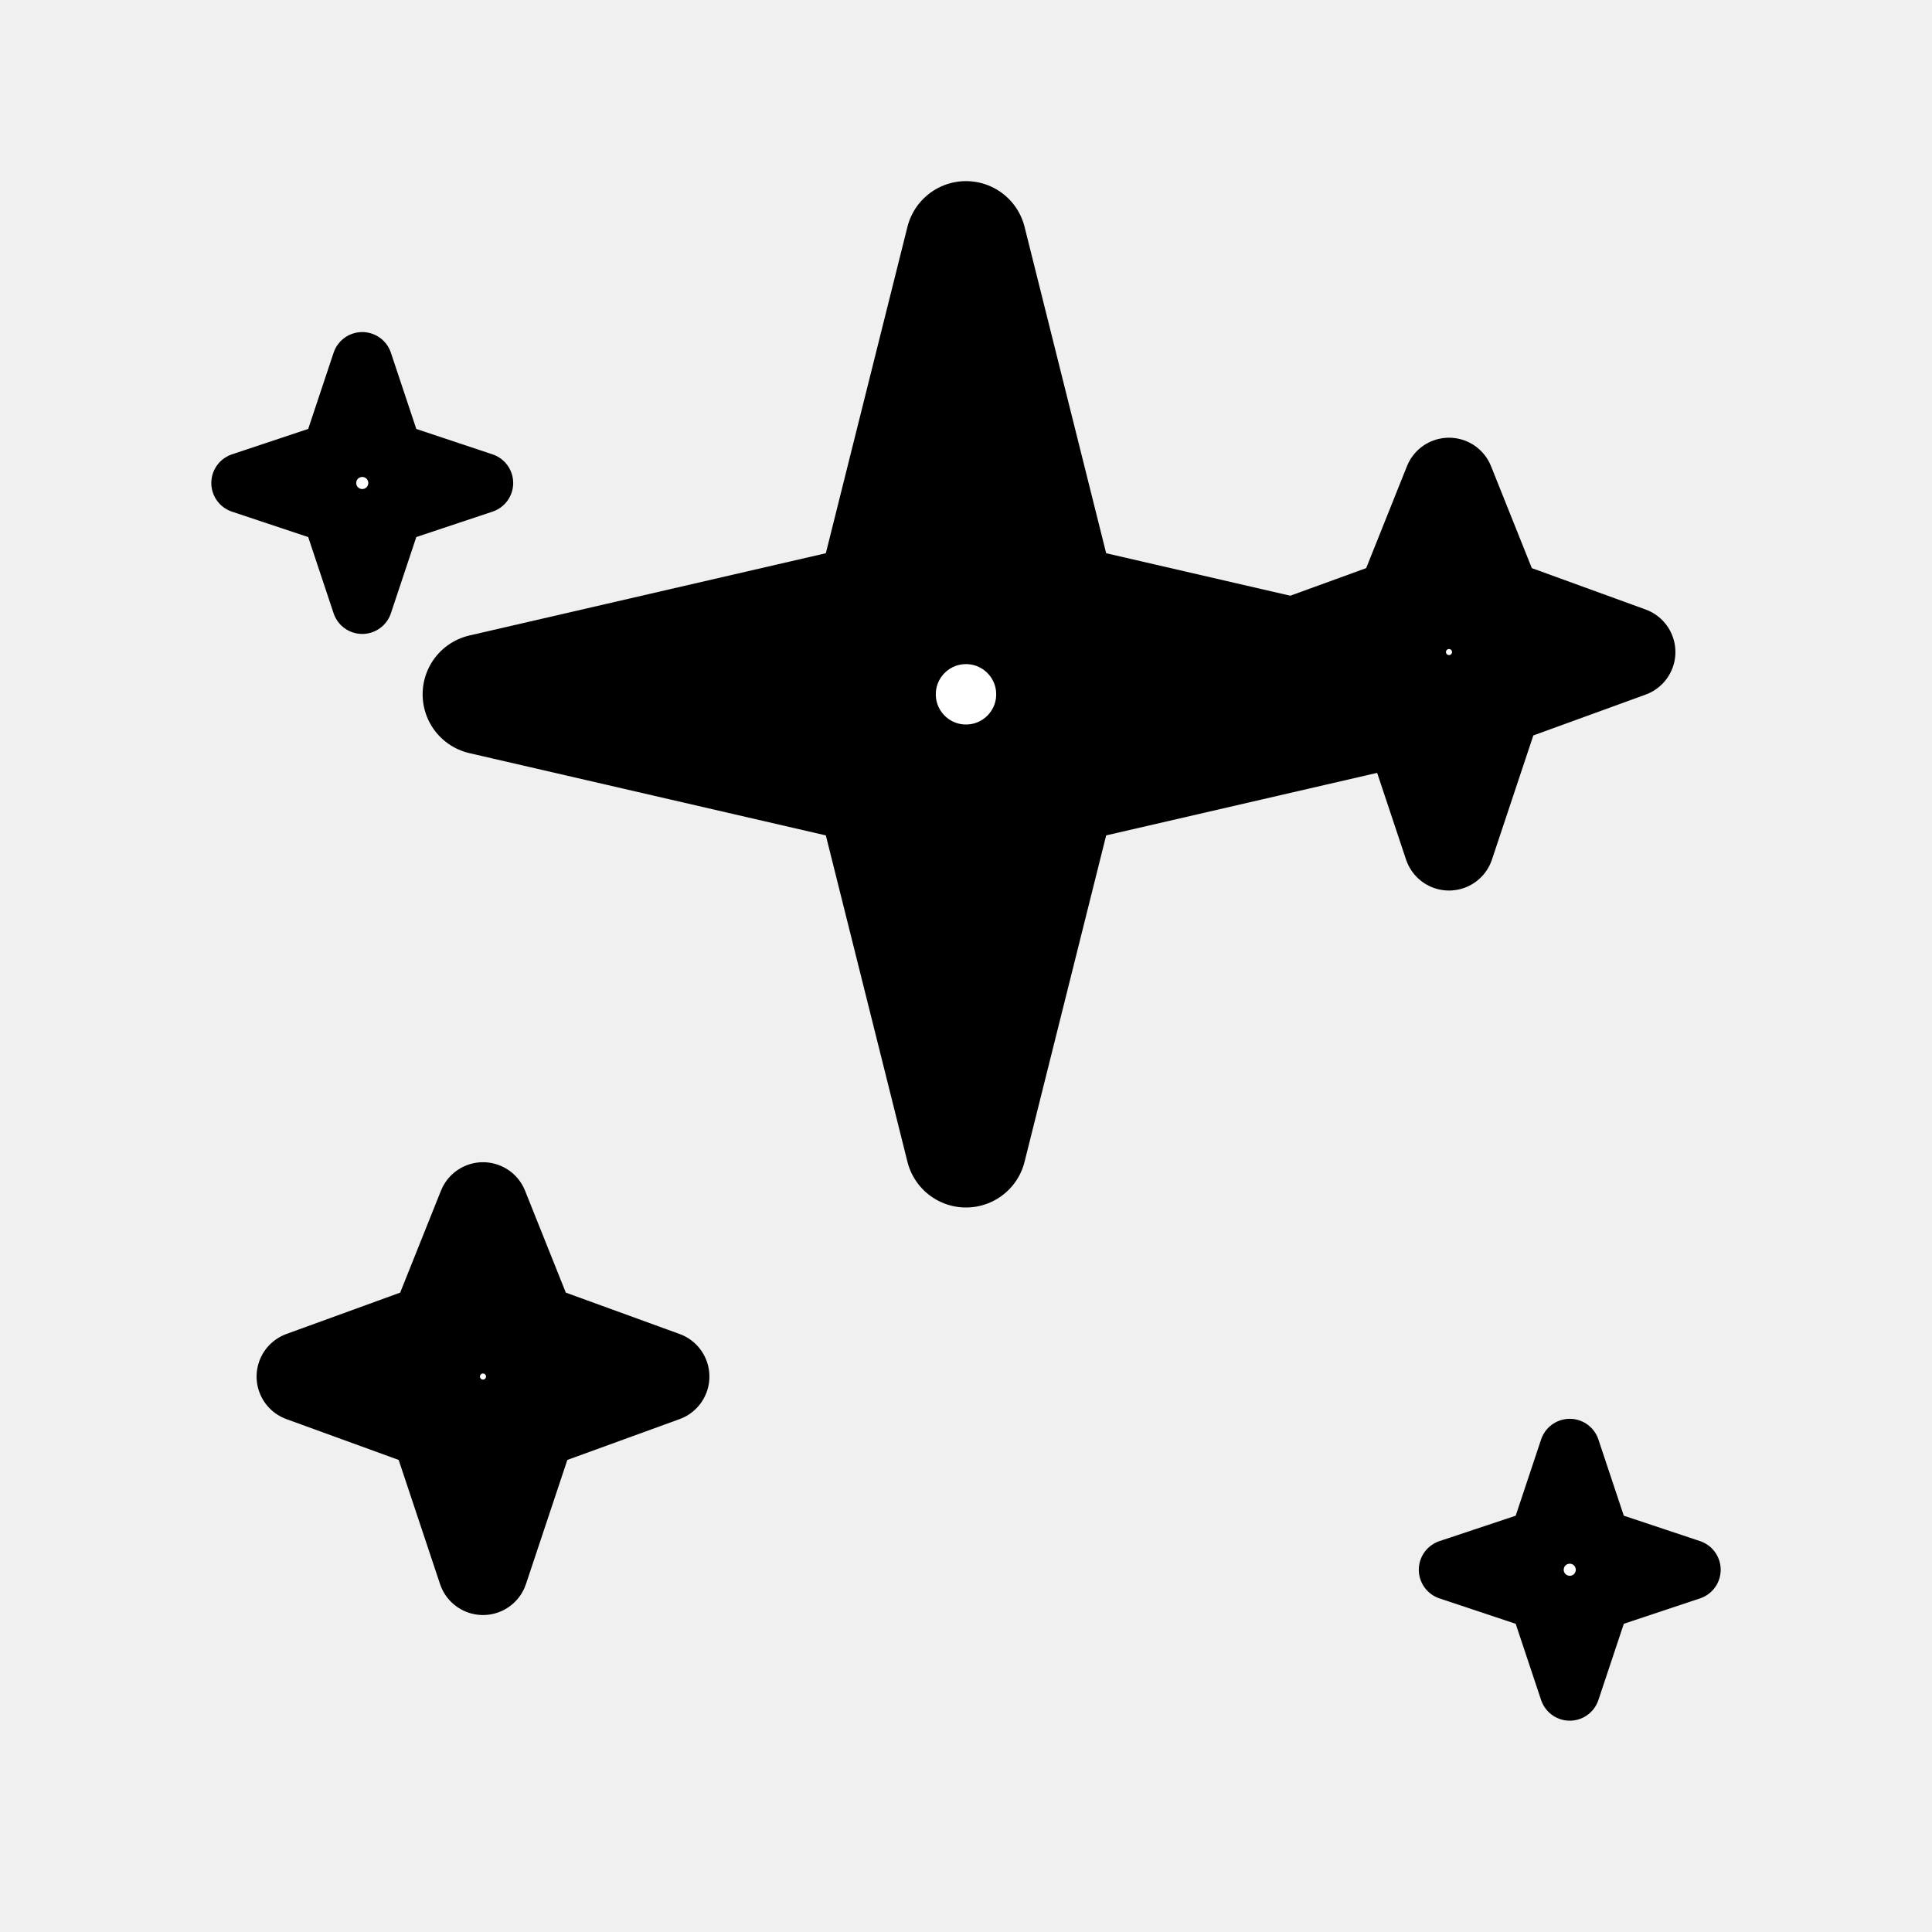
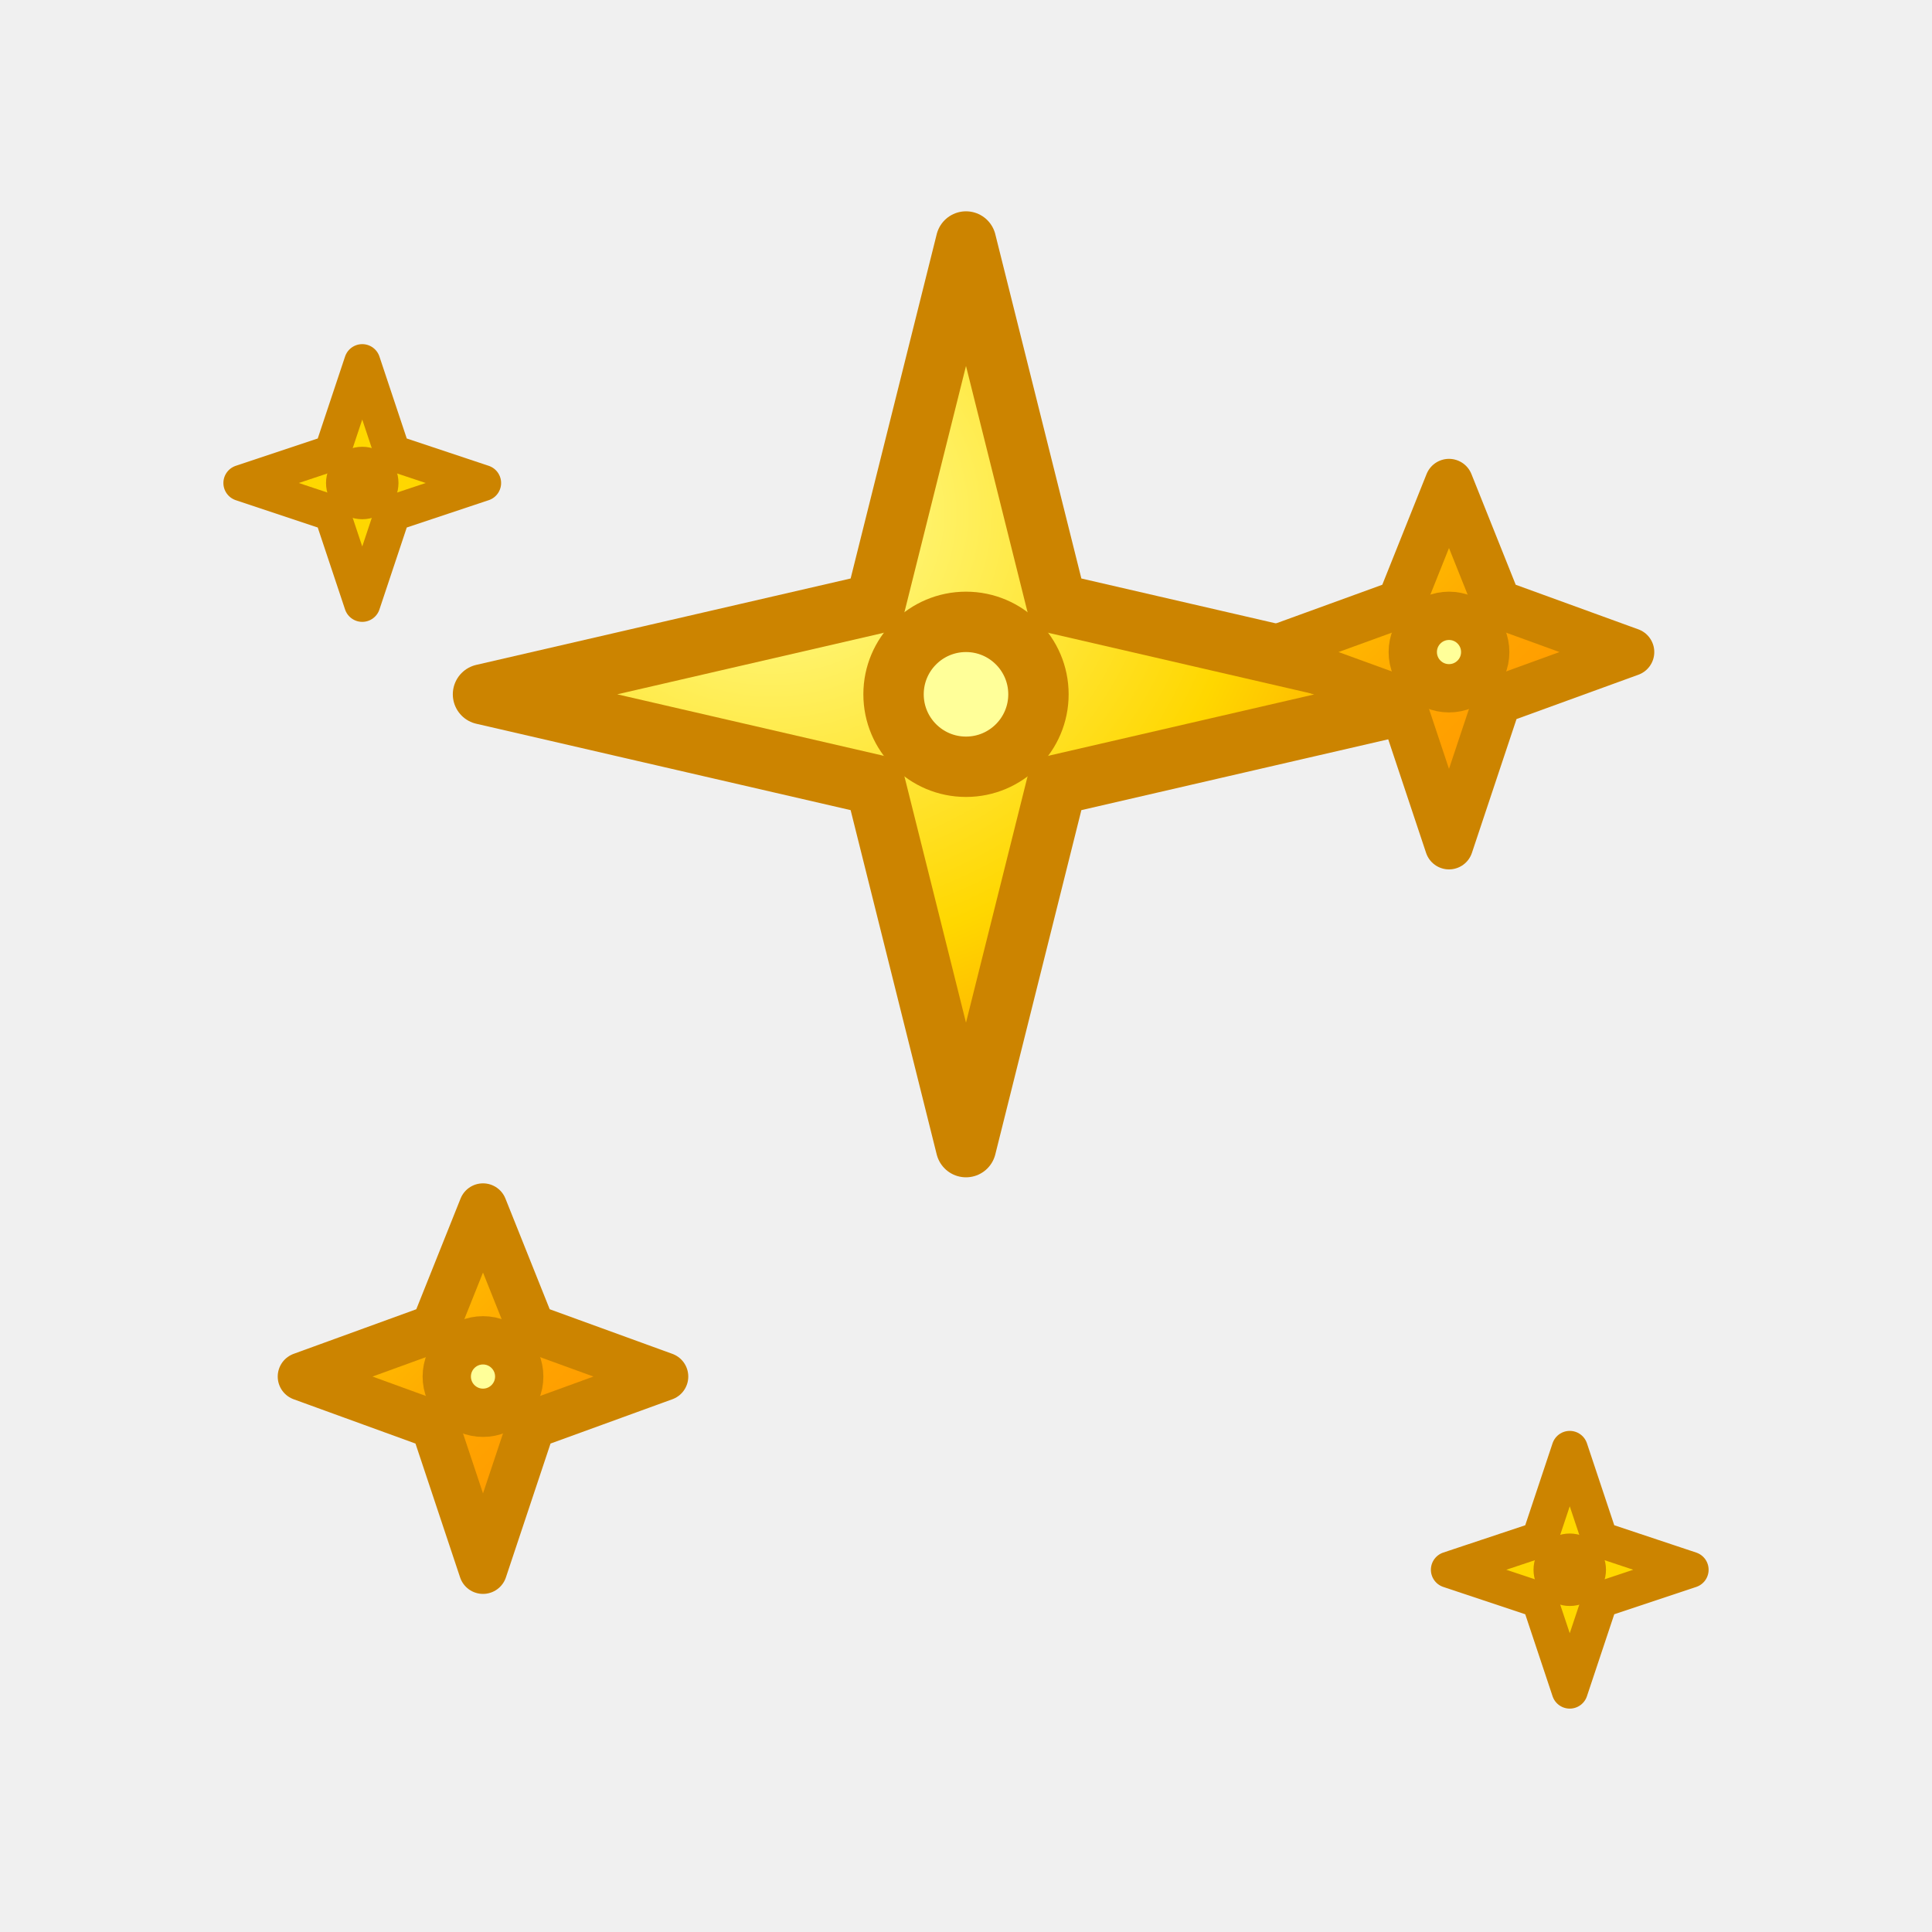
<svg xmlns="http://www.w3.org/2000/svg" width="32" height="32" viewBox="0 0 32 32">
-   <g stroke="black" stroke-width="2" fill="black">
+   <defs>
+     <linearGradient id="sparkleGradient" x1="0%" y1="0%" x2="100%" y2="100%">
+       <stop offset="0%" style="stop-color:#FFD700;stop-opacity:1" />
+       <stop offset="50%" style="stop-color:#FFA500;stop-opacity:1" />
+       <stop offset="100%" style="stop-color:#FF8C00;stop-opacity:1" />
+     </linearGradient>
+     <radialGradient id="sparkleRadial" cx="30%" cy="30%" r="70%">
+       <stop offset="0%" style="stop-color:#FFFF99;stop-opacity:1" />
+       <stop offset="70%" style="stop-color:#FFD700;stop-opacity:1" />
+       <stop offset="100%" style="stop-color:#FFA500;stop-opacity:1" />
+     </radialGradient>
+   </defs>
+   <g stroke="#CC8400" stroke-width="1" fill="url(#sparkleRadial)">
    <polygon points="16,4 17.5,10 24,11.5 17.5,13 16,19 14.5,13 8,11.5 14.5,10" stroke-linejoin="round" />
-     <circle cx="16" cy="11.5" r="1.5" fill="white" />
+     <circle cx="16" cy="11.5" r="1.2" fill="#FFFF99" />
  </g>
-   <g stroke="black" stroke-width="1.5" fill="black">
+   <g stroke="#CC8400" stroke-width="0.8" fill="url(#sparkleGradient)">
    <polygon points="24,8 24.8,10 27,10.8 24.8,11.6 24,14 23.2,11.6 21,10.8 23.2,10" stroke-linejoin="round" />
-     <circle cx="24" cy="10.8" r="0.8" fill="white" />
+     <circle cx="24" cy="10.8" r="0.6" fill="#FFFF99" />
  </g>
-   <g stroke="black" stroke-width="1.5" fill="black">
+   <g stroke="#CC8400" stroke-width="0.8" fill="url(#sparkleGradient)">
    <polygon points="8,20 8.8,22 11,22.8 8.8,23.6 8,26 7.2,23.6 5,22.8 7.2,22" stroke-linejoin="round" />
-     <circle cx="8" cy="22.8" r="0.8" fill="white" />
+     <circle cx="8" cy="22.8" r="0.6" fill="#FFFF99" />
  </g>
-   <g stroke="black" stroke-width="1" fill="black">
+   <g stroke="#CC8400" stroke-width="0.6" fill="#FFD700">
    <polygon points="6,6 6.5,7.5 8,8 6.5,8.5 6,10 5.5,8.5 4,8 5.5,7.5" stroke-linejoin="round" />
-     <circle cx="6" cy="8" r="0.4" fill="white" />
+     <circle cx="6" cy="8" r="0.3" fill="#FFFF99" />
  </g>
-   <g stroke="black" stroke-width="1" fill="black">
+   <g stroke="#CC8400" stroke-width="0.6" fill="#FFD700">
    <polygon points="26,24 26.5,25.5 28,26 26.5,26.5 26,28 25.5,26.5 24,26 25.5,25.5" stroke-linejoin="round" />
-     <circle cx="26" cy="26" r="0.4" fill="white" />
+     <circle cx="26" cy="26" r="0.3" fill="#FFFF99" />
  </g>
</svg>
